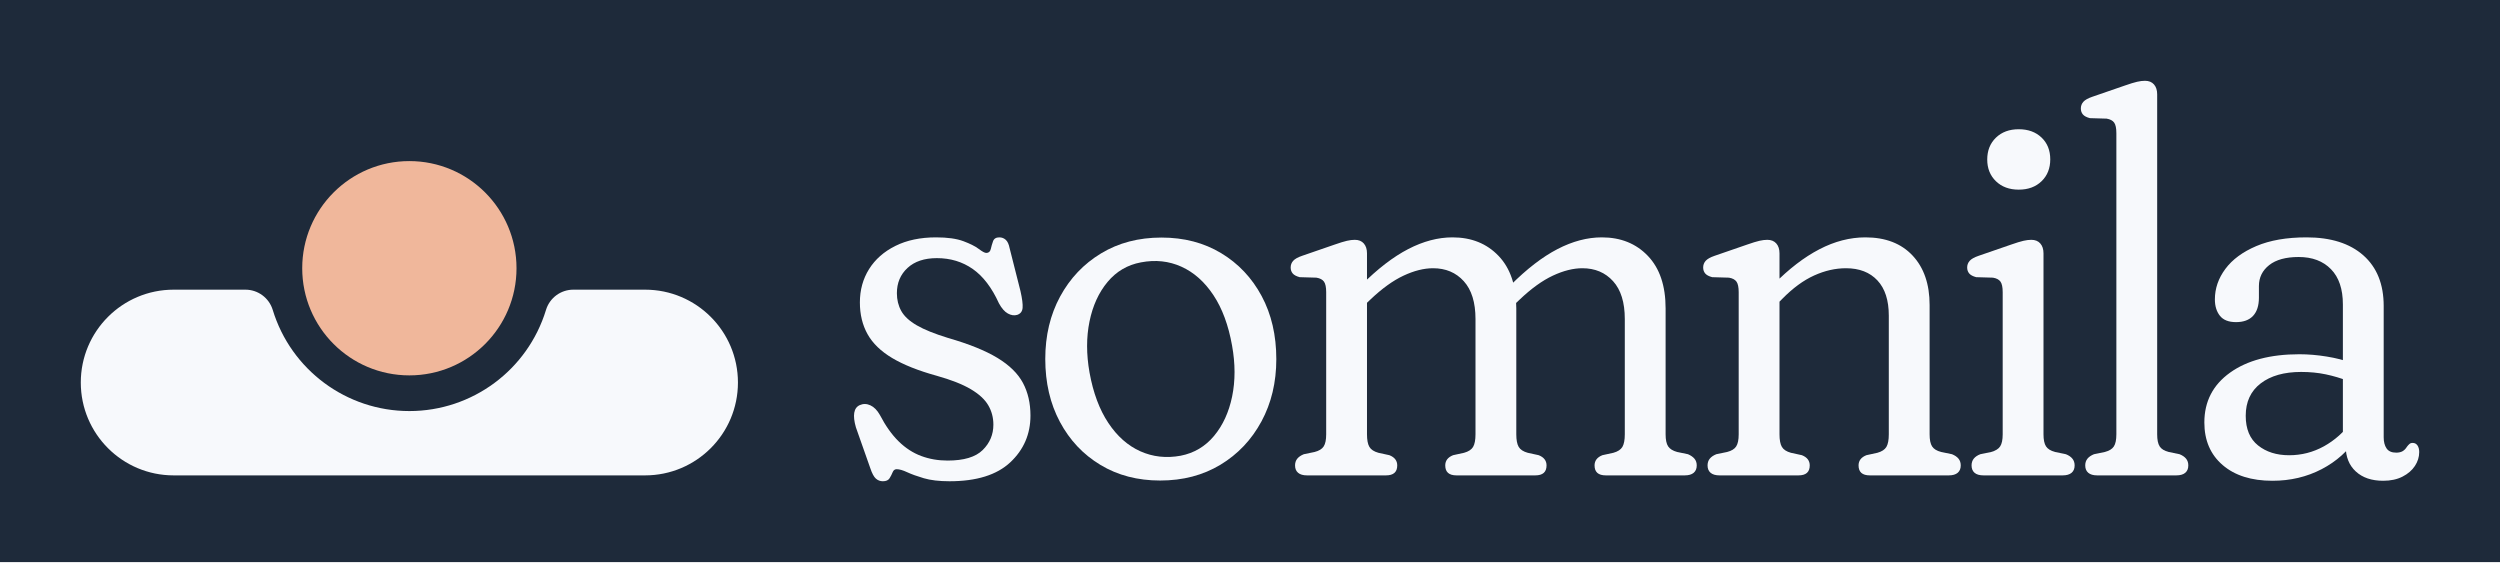
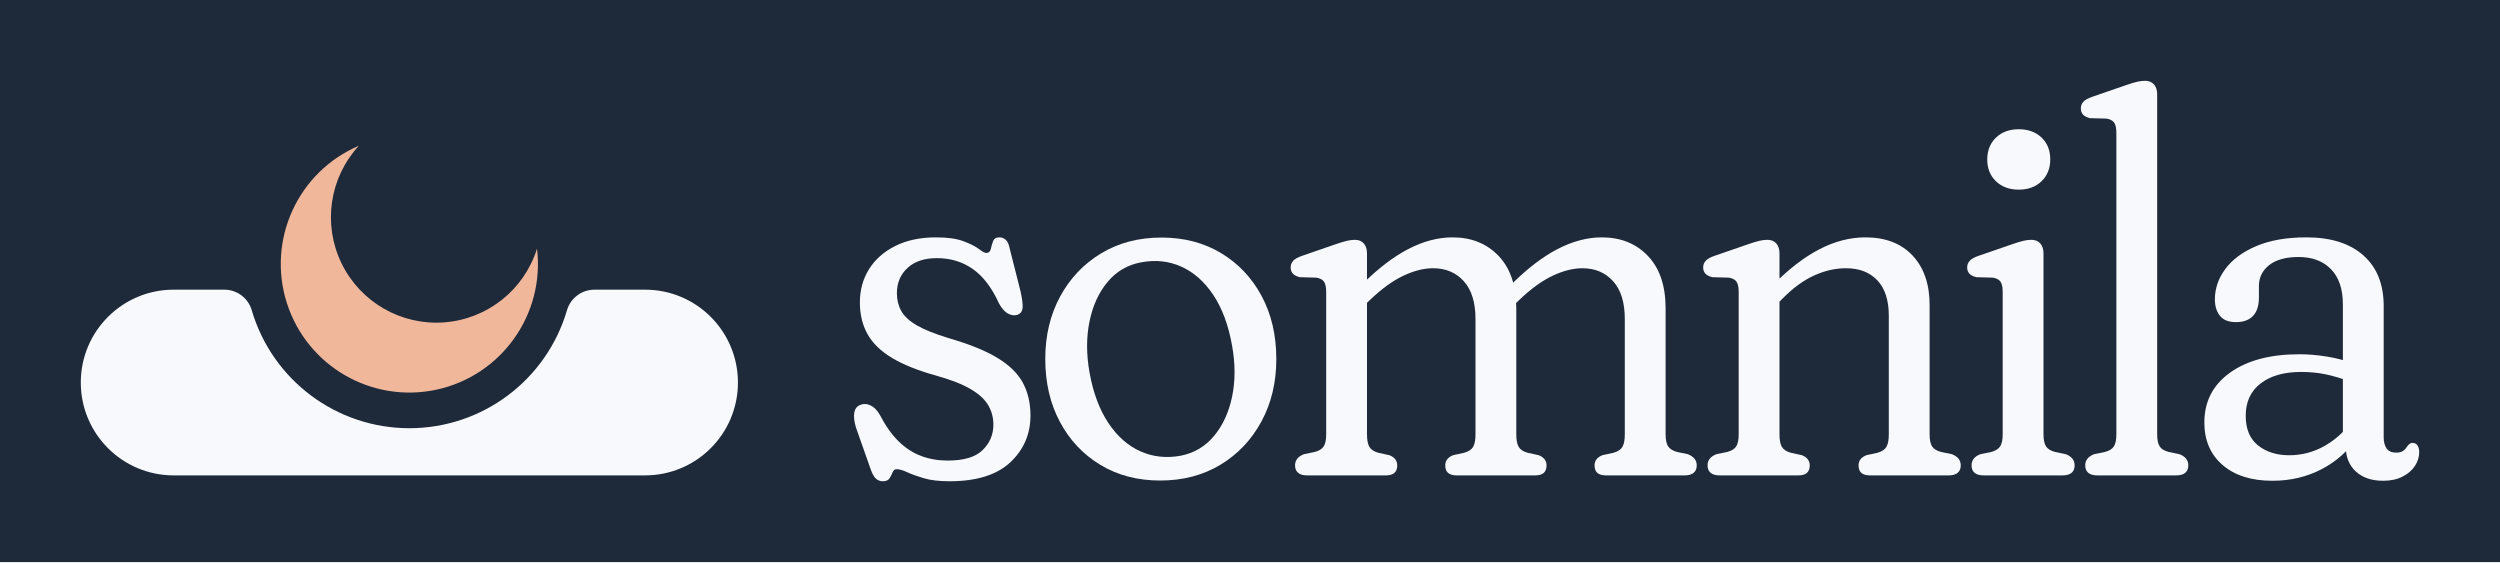
<svg xmlns="http://www.w3.org/2000/svg" viewBox="-300.00 -1765.20 9283.02 2087.20">
  <rect x="-300.00" y="-1765.20" width="9283.02" height="2087.20" fill="#1E2A3A" />
-   <g transform="translate(0.00,-1167.02) scale(26.5231) translate(-4.00,-36.00)">
-     <path d="M17.00,54.00 L27.04,54.00 A4,4 0 0 1 30.87,56.83 A20.00,20.00 0 0 0 69.13,56.83 A4,4 0 0 1 72.96,54.00 L83.00,54.00 A13.00,13.00 0 0 1 83.00,80.00 L17.00,80.00 A13.00,13.00 0 0 1 17.00,54.00 Z" fill="#F7F9FC" />
-     <path d="M35.00,51.00 A15,15 0 1 1 65.00,51.00 A15,15 0 1 1 35.00,51.00 Z" fill="#F0B79B" />
+   <g transform="translate(0.00,-1262.50) scale(26.5231) translate(-4.00,-32.40)">
+     <path d="M17.00,54.00 L24.09,54.00 A4,4 0 0 1 27.93,56.87 A23.00,23.00 0 0 0 72.07,56.87 A4,4 0 0 1 75.91,54.00 L83.00,54.00 A13.00,13.00 0 0 1 83.00,80.00 L17.00,80.00 A13.00,13.00 0 0 1 17.00,54.00 Z" fill="#F7F9FC" />
+     <path d="M67.87,48.25 A18,18 0 1 1 42.93,33.85 A14.76,14.76 0 1 0 67.87,48.25 Z" fill="#F0B79B" />
  </g>
  <g fill="#F7F9FC" transform="translate(2820.82,0.00)">
    <path d="M357.906 -806.697Q288.408 -806.697 248.959 -770.248Q209.51 -733.8 209.51 -676.502Q209.51 -639.704 225.81 -610.405Q242.109 -581.106 283.458 -557.157Q324.806 -533.208 399.504 -510.309Q516.207 -476.708 582.958 -436.158Q649.709 -395.607 677.61 -343.257Q705.51 -290.906 705.51 -222.205Q705.51 -118.602 630.459 -48.401Q555.407 21.8 404.904 21.8Q347.504 21.8 309.554 10.6Q271.604 -0.6 247.604 -11.8Q223.604 -23 208.603 -23Q198.302 -23 193.802 -11.8Q189.301 -0.6 182.4 10.6Q175.5 21.8 157.399 21.8Q142.599 21.8 131.548 12Q120.497 2.199 110.997 -26.102L57.399 -178.197Q47.699 -211.699 51.199 -232.501Q54.7 -253.303 71.602 -260.904Q90.903 -269.504 111.154 -260.154Q131.406 -250.803 146.307 -224.502Q178.007 -163.603 216.007 -126.354Q254.006 -89.104 299.605 -72.055Q345.204 -55.005 397.903 -55.005Q488.399 -55.005 528.098 -94.104Q567.797 -133.202 567.797 -188.3Q567.797 -227.899 548.747 -260.397Q529.698 -292.896 483.949 -320.045Q438.2 -347.194 357.102 -369.994Q255.001 -398.193 192.05 -435.744Q129.099 -473.294 100.598 -524.345Q72.097 -575.396 72.097 -642.097Q72.097 -711.499 106.198 -765.95Q140.3 -820.401 204.001 -852.102Q267.703 -883.802 354.805 -883.802Q418.605 -883.802 456.505 -869.603Q494.405 -855.403 513.755 -840.703Q533.105 -826.003 541.405 -826.003Q554.906 -826.003 558.206 -840.703Q561.507 -855.403 566.658 -869.603Q571.809 -883.802 590.009 -883.802Q603.71 -883.802 613.76 -874.702Q623.811 -865.601 628.011 -844L668.409 -684.403Q678.009 -641.902 676.309 -622.05Q674.608 -602.199 656.207 -595.999Q639.606 -591.099 621.605 -601.049Q603.604 -611.0 588.402 -639.001Q548.902 -726 491.303 -766.348Q433.704 -806.697 357.906 -806.697Z" />
    <path d="M1191.904 -883.102Q1317.505 -883.102 1413.556 -825.202Q1509.607 -767.302 1564.007 -665.852Q1618.408 -564.401 1618.408 -431.701Q1618.408 -302.601 1563.257 -200.401Q1508.107 -98.201 1411.006 -39.55Q1313.905 19.1 1187.003 19.1Q1061.701 19.1 965.5 -38.8Q869.3 -96.7 814.899 -198.501Q760.499 -300.301 760.499 -432.302Q760.499 -562.401 815.649 -664.102Q870.8 -765.802 967.901 -824.452Q1065.002 -883.102 1191.904 -883.102ZM1263.203 -73.007Q1338.2 -87.706 1387.247 -146.604Q1436.295 -205.503 1454.343 -292.951Q1472.392 -380.399 1454.091 -482.099Q1433.991 -595.299 1384.792 -669.397Q1335.594 -743.496 1265.947 -774.946Q1196.3 -806.395 1115.703 -790.996Q1040.707 -776.996 991.659 -718.098Q942.612 -659.2 924.713 -571.401Q906.815 -483.603 924.815 -381.903Q945.216 -269.004 994.614 -194.755Q1044.013 -120.506 1113.66 -89.407Q1183.307 -58.307 1263.203 -73.007Z" />
    <path d="M1955.112 -824.601V-152.608Q1955.112 -120.906 1964.012 -105.806Q1972.911 -90.706 1997.51 -83.906L2038.208 -75.005Q2067.409 -63.504 2067.409 -36.903Q2067.409 0.0 2025.606 0.0H1732.502Q1710.601 0.0 1699.3 -9.601Q1687.999 -19.202 1687.999 -36.903Q1687.999 -51.904 1696.199 -62.005Q1704.399 -72.105 1720.5 -78.606L1760.598 -86.906Q1784.897 -93.106 1794.246 -107.456Q1803.596 -121.807 1803.596 -152.608V-680.191Q1803.596 -707.992 1795.396 -719.443Q1787.196 -730.893 1767.396 -734.193L1705.2 -735.994Q1686.8 -740.794 1679.25 -749.795Q1671.699 -758.795 1671.699 -771.896Q1671.699 -786.197 1681.0 -796.698Q1690.301 -807.199 1714.402 -815.399L1834.606 -856.902Q1864.607 -867.402 1880.658 -871.053Q1896.709 -874.703 1909.81 -874.703Q1931.411 -874.703 1943.262 -861.152Q1955.112 -847.602 1955.112 -824.601ZM1933.211 -620.096 1892.81 -665.699 1933.609 -705.999Q2024.311 -796.902 2108.162 -840.352Q2192.012 -883.802 2272.712 -883.802Q2378.013 -883.802 2443.763 -814.902Q2509.512 -746.001 2509.512 -620.0V-152.608Q2509.512 -120.906 2518.412 -105.806Q2527.312 -90.706 2551.911 -83.906L2592.609 -75.005Q2621.809 -63.504 2621.809 -36.903Q2621.809 0.0 2580.007 0.0H2287.502Q2245.7 0.0 2245.7 -36.903Q2245.7 -63.504 2274.9 -75.005L2315.598 -83.906Q2340.197 -90.706 2349.097 -105.806Q2357.997 -120.906 2357.997 -152.608V-580.696Q2357.997 -673.094 2314.448 -721.142Q2270.9 -769.191 2200.502 -769.191Q2149.703 -769.191 2090.956 -741.742Q2032.208 -714.293 1967.511 -652.696ZM2487.612 -620.096 2447.21 -665.699 2488.01 -705.999Q2578.712 -796.902 2662.562 -840.352Q2746.413 -883.802 2827.113 -883.802Q2932.413 -883.802 2998.163 -814.902Q3063.913 -746.001 3063.913 -620.0V-152.608Q3063.913 -121.807 3073.413 -107.606Q3082.912 -93.406 3106.911 -86.906L3147.009 -78.606Q3162.81 -71.805 3171.16 -61.855Q3179.51 -51.904 3179.51 -36.903Q3179.51 -19.202 3168.209 -9.601Q3156.908 0.0 3135.007 0.0H2841.903Q2800.1 0.0 2800.1 -36.903Q2800.1 -63.504 2829.301 -75.005L2869.999 -83.906Q2894.598 -90.706 2903.497 -105.806Q2912.397 -120.906 2912.397 -152.608V-580.696Q2912.397 -673.094 2868.849 -721.142Q2825.3 -769.191 2754.902 -769.191Q2704.104 -769.191 2645.356 -741.742Q2586.608 -714.293 2521.911 -652.696Z" />
    <path d="M3486.812 -824.601V-152.608Q3486.812 -120.906 3495.712 -105.806Q3504.611 -90.706 3529.21 -83.906L3569.908 -75.005Q3599.109 -63.504 3599.109 -36.903Q3599.109 0.0 3557.306 0.0H3264.202Q3242.301 0.0 3231 -9.601Q3219.699 -19.202 3219.699 -36.903Q3219.699 -51.904 3227.899 -62.005Q3236.099 -72.105 3252.2 -78.606L3292.298 -86.906Q3316.597 -93.106 3325.946 -107.456Q3335.296 -121.807 3335.296 -152.608V-680.191Q3335.296 -707.992 3327.096 -719.443Q3318.896 -730.893 3299.096 -734.193L3236.9 -735.994Q3218.5 -740.794 3210.95 -749.795Q3203.399 -758.795 3203.399 -771.896Q3203.399 -786.197 3212.7 -796.698Q3222 -807.199 3246.102 -815.399L3366.306 -856.902Q3396.307 -867.402 3412.358 -871.053Q3428.409 -874.703 3441.51 -874.703Q3463.111 -874.703 3474.962 -861.152Q3486.812 -847.602 3486.812 -824.601ZM3464.911 -622.896 3424.51 -668.499 3464.609 -708.799Q3550.012 -795.502 3635.012 -839.652Q3720.013 -883.802 3805.912 -883.802Q3917.713 -883.802 3980.963 -816.302Q4044.213 -748.801 4044.213 -632.599V-152.608Q4044.213 -121.807 4053.563 -107.456Q4062.912 -93.106 4087.211 -86.906L4127.309 -78.606Q4143.41 -72.105 4151.61 -62.005Q4159.81 -51.904 4159.81 -36.903Q4159.81 -19.202 4148.509 -9.601Q4137.208 0.0 4115.307 0.0H3822.203Q3780.4 0.0 3780.4 -36.903Q3780.4 -63.504 3809.601 -75.005L3850.299 -83.906Q3874.898 -90.706 3883.797 -105.806Q3892.697 -120.906 3892.697 -152.608V-593.295Q3892.697 -678.693 3850.448 -723.942Q3808.2 -769.191 3733.702 -769.191Q3674.904 -769.191 3615.356 -742.242Q3555.809 -715.293 3497.111 -655.496Z" />
    <path d="M4467.112 -824.601V-152.608Q4467.112 -122.107 4476.462 -107.756Q4485.812 -93.406 4510.111 -86.906L4550.208 -78.606Q4566.009 -72.405 4574.359 -62.155Q4582.709 -51.904 4582.709 -36.903Q4582.709 -19.202 4571.408 -9.601Q4560.108 0.0 4538.207 0.0H4244.502Q4222.301 0.0 4211.15 -9.601Q4199.999 -19.202 4199.999 -36.903Q4199.999 -51.904 4208.199 -62.155Q4216.399 -72.405 4232.5 -78.606L4272.598 -86.906Q4296.897 -93.406 4306.246 -107.756Q4315.596 -122.107 4315.596 -152.608V-680.191Q4315.596 -707.992 4307.396 -719.443Q4299.196 -730.893 4279.396 -734.193L4217.2 -735.994Q4198.8 -740.794 4191.25 -749.795Q4183.699 -758.795 4183.699 -771.896Q4183.699 -786.197 4193.0 -796.698Q4202.301 -807.199 4226.402 -815.399L4346.606 -856.902Q4376.607 -867.402 4392.658 -871.053Q4408.709 -874.703 4421.81 -874.703Q4443.411 -874.703 4455.262 -861.152Q4467.112 -847.602 4467.112 -824.601ZM4375.205 -1060.994Q4322.802 -1060.994 4290.5 -1092.246Q4258.198 -1123.497 4258.198 -1172.8Q4258.198 -1222.803 4290.5 -1254.055Q4322.802 -1285.306 4375.205 -1285.306Q4427.608 -1285.306 4459.91 -1254.405Q4492.212 -1223.503 4492.212 -1173.5Q4492.212 -1123.497 4459.91 -1092.246Q4427.608 -1060.994 4375.205 -1060.994Z" />
    <path d="M4889.212 -1415.101V-152.608Q4889.212 -121.807 4898.562 -107.456Q4907.912 -93.106 4932.211 -86.906L4972.309 -78.606Q4988.409 -72.105 4996.609 -62.005Q5004.81 -51.904 5004.81 -36.903Q5004.81 -19.202 4993.509 -9.601Q4982.208 0.0 4960.307 0.0H4666.602Q4644.701 0.0 4633.4 -9.601Q4622.099 -19.202 4622.099 -36.903Q4622.099 -51.904 4630.3 -62.005Q4638.5 -72.105 4654.6 -78.606L4694.698 -86.906Q4718.997 -93.106 4728.347 -107.456Q4737.697 -121.807 4737.697 -152.608V-1270.692Q4737.697 -1298.492 4729.497 -1309.943Q4721.297 -1321.393 4701.497 -1324.694L4639.301 -1326.494Q4620.9 -1331.295 4613.35 -1340.295Q4605.8 -1349.296 4605.8 -1362.396Q4605.8 -1376.698 4615.1 -1387.198Q4624.401 -1397.699 4648.502 -1405.9L4768.706 -1447.402Q4798.708 -1457.903 4814.759 -1461.553Q4830.81 -1465.203 4843.91 -1465.203Q4865.511 -1465.203 4877.362 -1451.652Q4889.212 -1438.102 4889.212 -1415.101Z" />
    <path d="M5589.298 -108.204V-133.404L5578.796 -141.003V-634.705Q5578.796 -720.501 5534.548 -765.699Q5490.3 -810.898 5414.703 -810.898Q5343.207 -810.898 5305.109 -780.799Q5267.01 -750.7 5267.01 -703.002V-660.202Q5267.01 -615.6 5245.308 -592.348Q5223.606 -569.097 5182.003 -569.097Q5140.8 -569.097 5122.148 -592.648Q5103.497 -616.199 5103.497 -653.601Q5103.497 -714.401 5142.498 -766.801Q5181.499 -819.202 5257.401 -851.502Q5333.303 -883.802 5443.706 -883.802Q5579.31 -883.802 5654.811 -817.002Q5730.312 -750.202 5730.312 -629.001V-141.408Q5730.312 -115.809 5741.011 -100.109Q5751.711 -84.41 5776.711 -84.41Q5791.31 -84.41 5800.61 -89.859Q5809.91 -95.309 5816.61 -106.309Q5820.91 -112.109 5825.66 -116.359Q5830.41 -120.608 5837.71 -120.608Q5849.311 -120.608 5855.761 -111.208Q5862.211 -101.807 5862.211 -86.606Q5862.211 -59.205 5846.161 -34.904Q5830.11 -10.602 5800.058 4.699Q5770.006 20.0 5728.204 20.0Q5664.202 20.0 5626.75 -14.551Q5589.298 -49.102 5589.298 -108.204ZM5064.397 -196.501Q5064.397 -313.202 5159.849 -381.503Q5255.3 -449.803 5417.102 -449.803Q5466.101 -449.803 5518.55 -441.303Q5570.999 -432.804 5609.798 -417.904L5596.596 -351.101Q5557.498 -366.301 5515.1 -375.2Q5472.702 -384.1 5423.904 -384.1Q5329.008 -384.1 5273.511 -341.501Q5218.013 -298.902 5218.013 -221.304Q5218.013 -147.906 5263.661 -111.357Q5309.31 -74.808 5379.108 -74.808Q5448.304 -74.808 5508.302 -107.956Q5568.299 -141.105 5610.996 -199.401L5632.296 -141.898Q5582.697 -66.199 5499.997 -23.099Q5417.298 20.0 5317.198 20.0Q5200.198 20.0 5132.298 -38.4Q5064.397 -96.801 5064.397 -196.501Z" />
  </g>
</svg>
